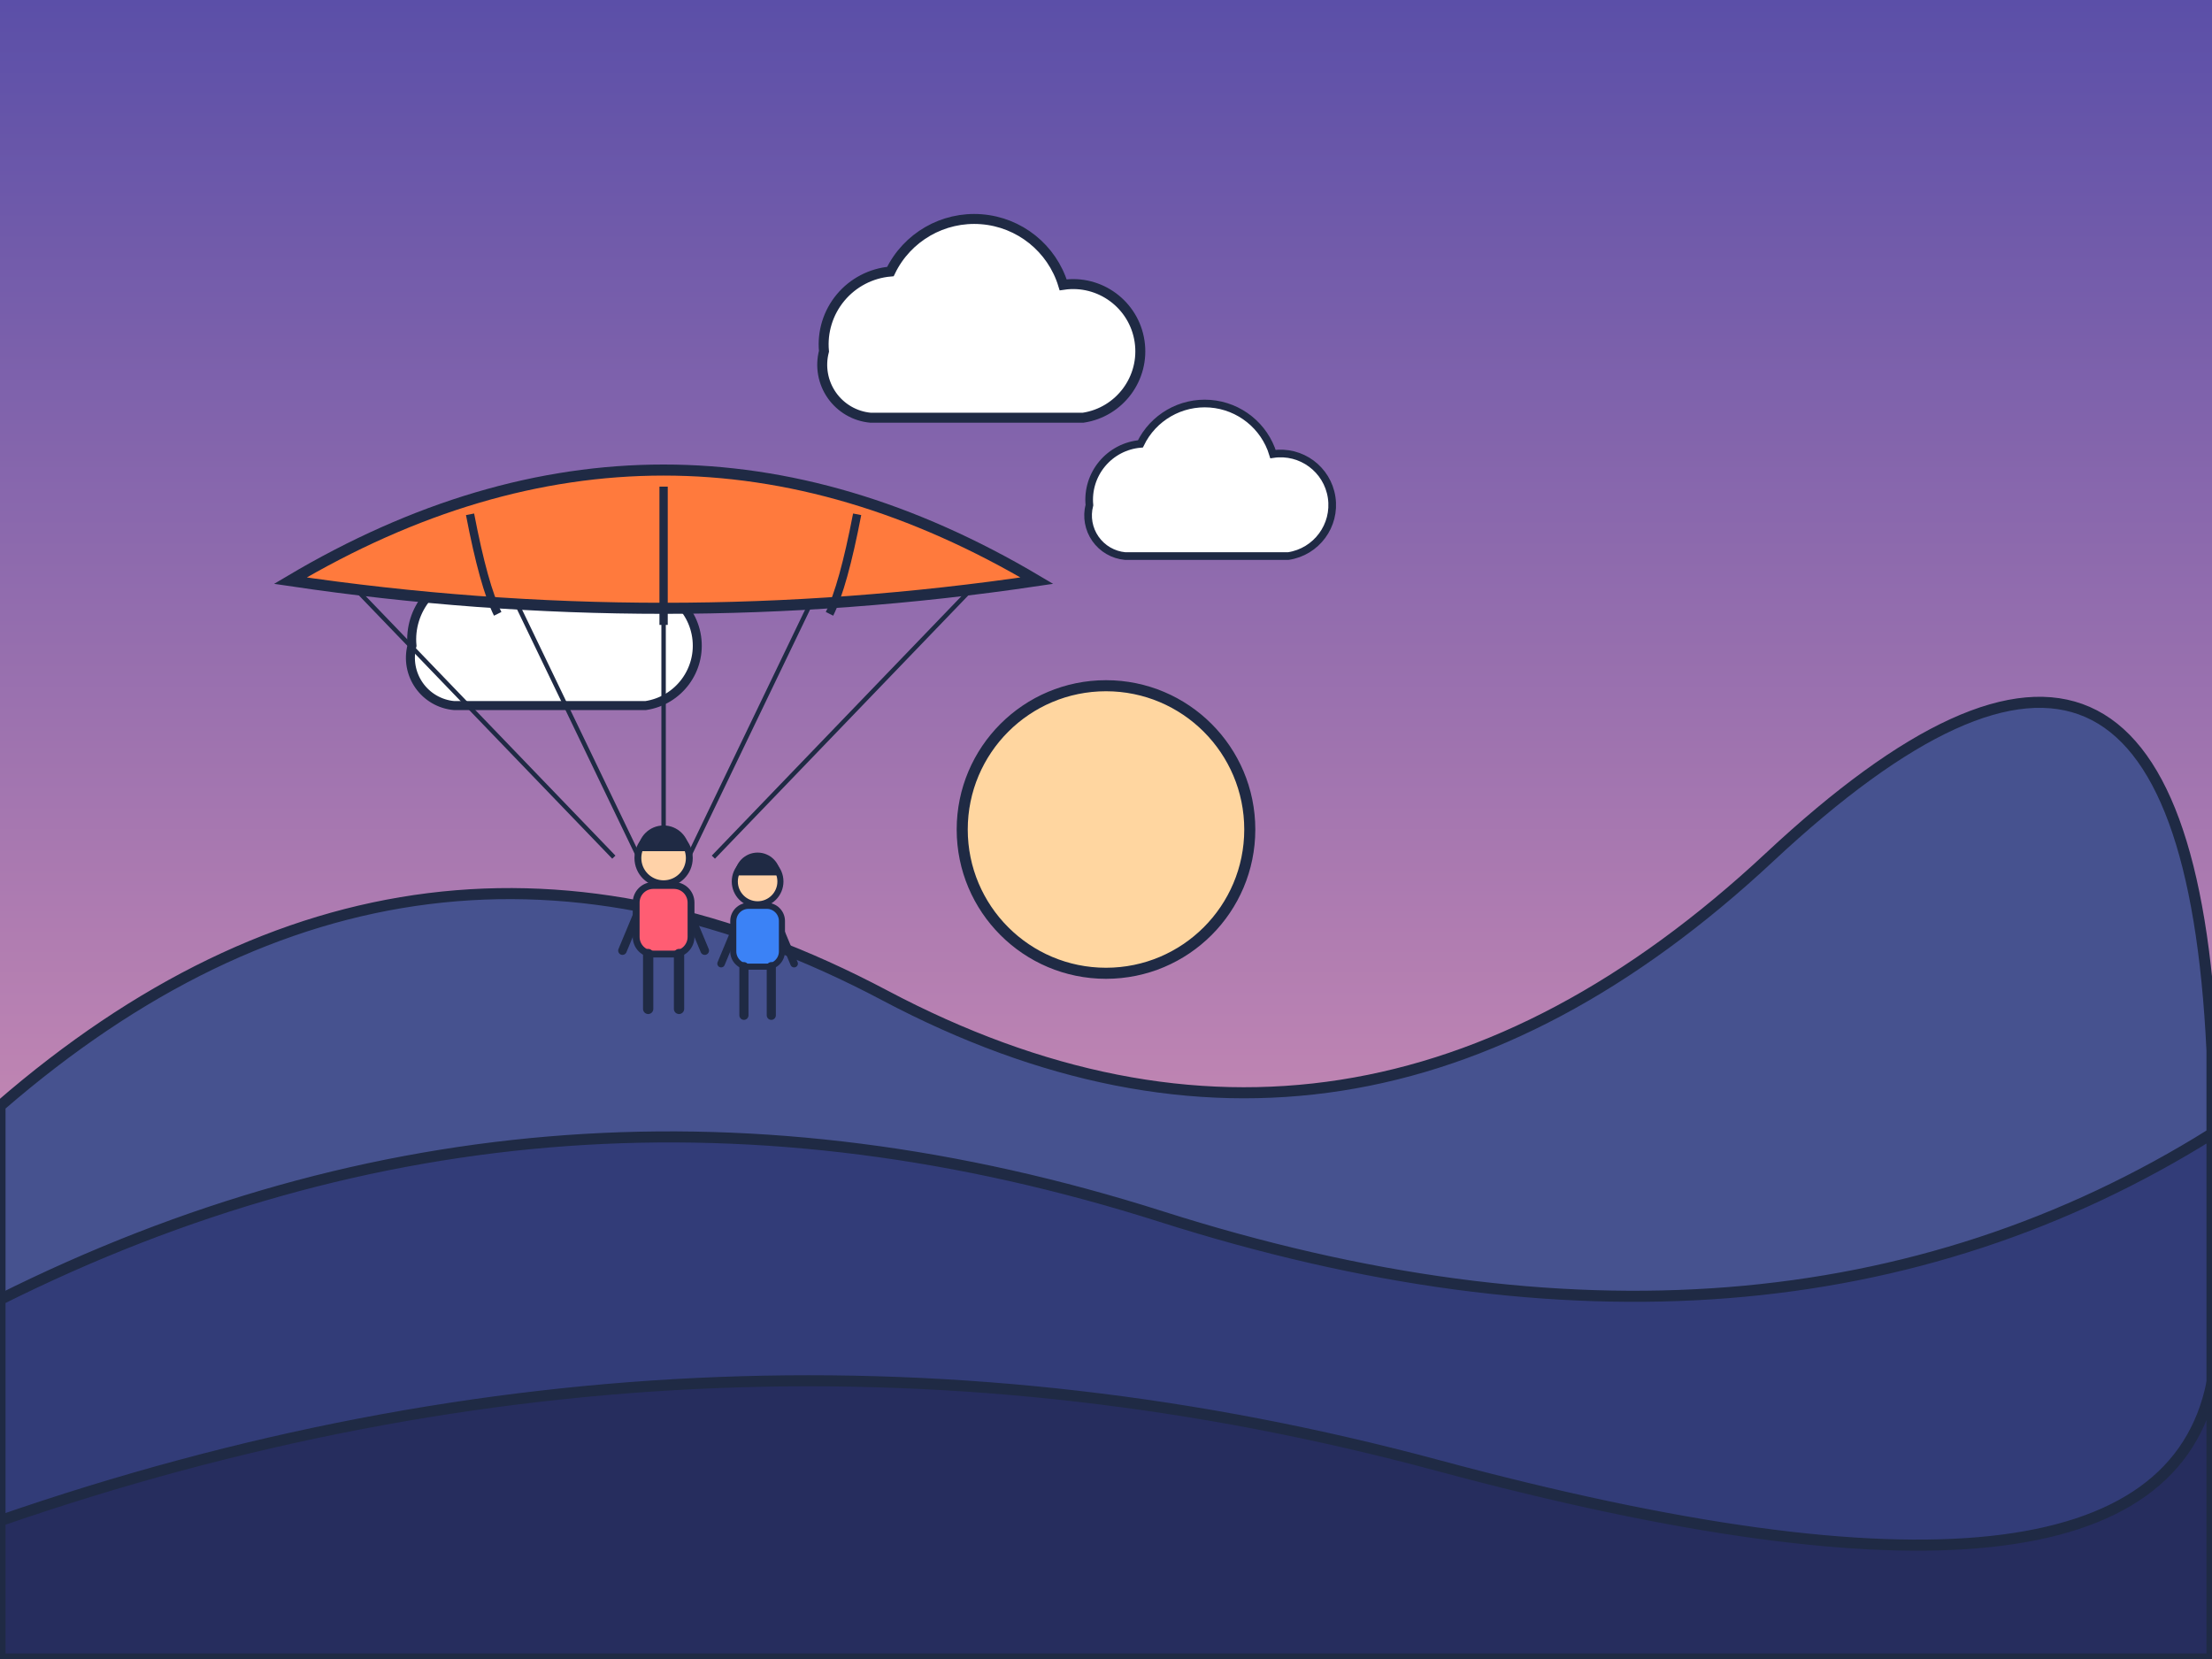
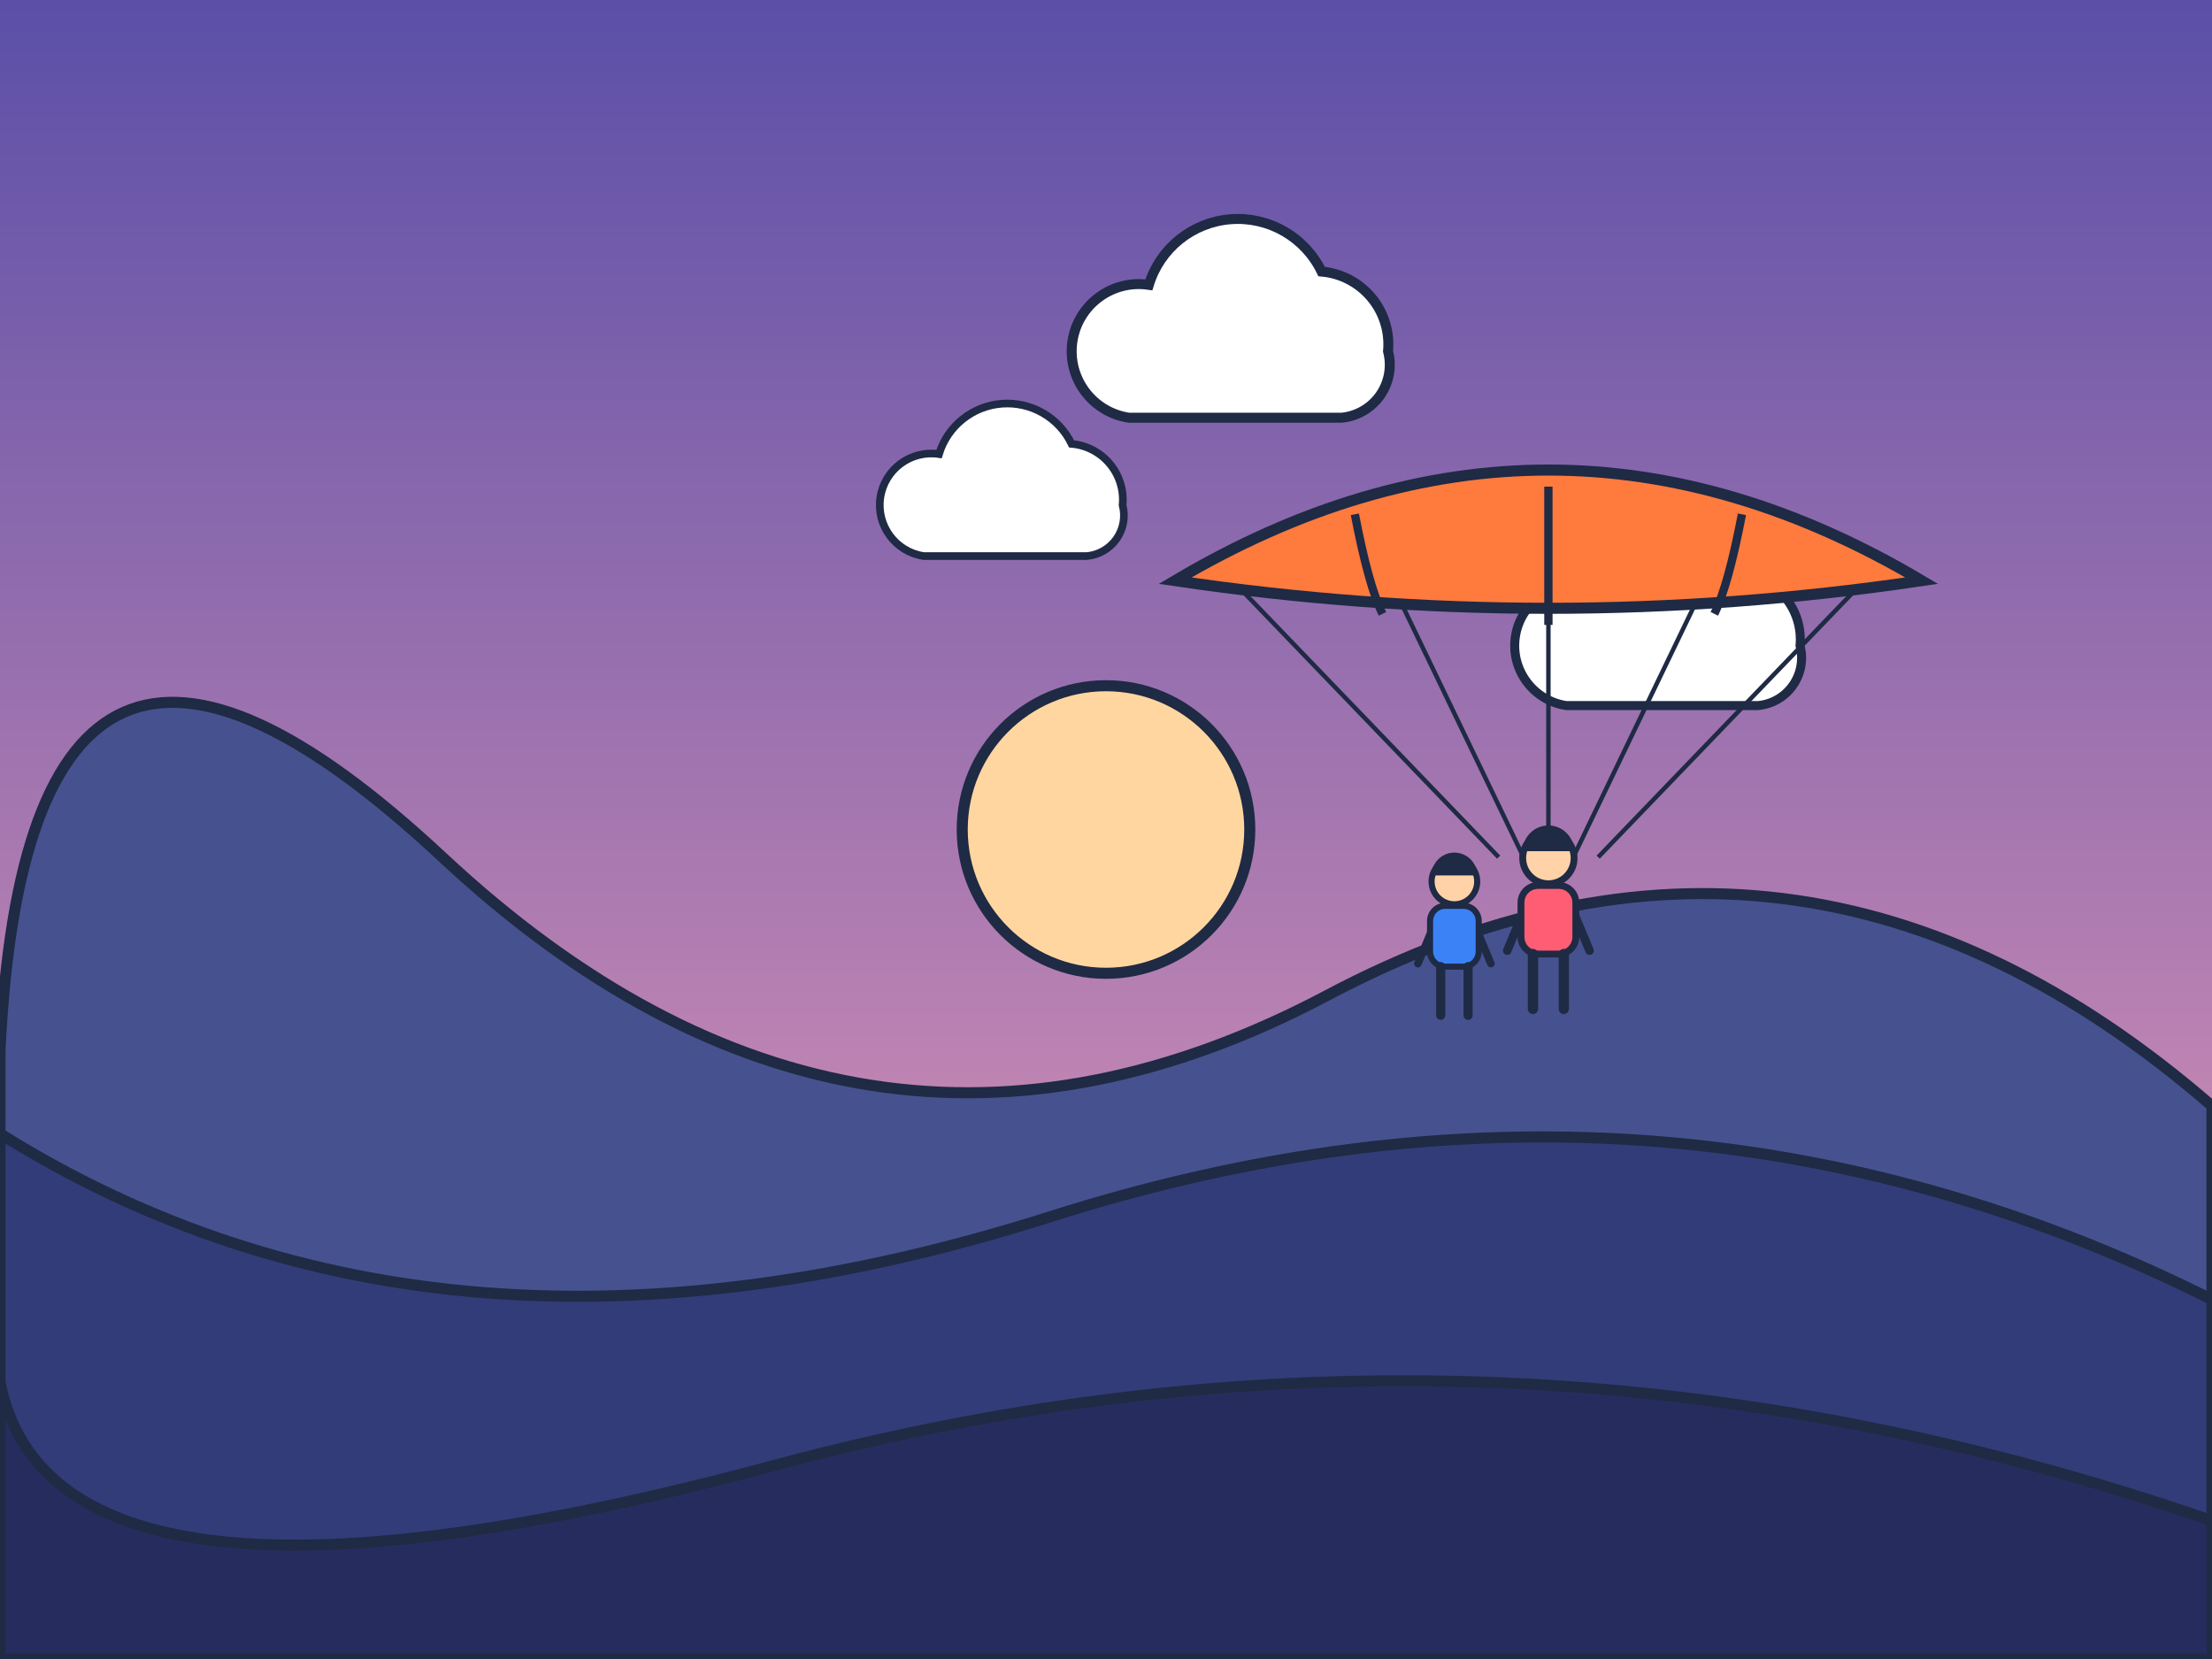
<svg xmlns="http://www.w3.org/2000/svg" viewBox="0 0 800 600" role="img">
-   <defs>
-     <linearGradient id="g" x1="0" y1="0" x2="0" y2="1">
-       <stop offset="0" stop-color="#5b4fa8" />
-       <stop offset="1" stop-color="#f2a0b8" />
-     </linearGradient>
-   </defs>
-   <rect width="800" height="600" fill="url(#g)" />
-   <circle cx="400" cy="300" r="52" fill="#ffd6a0" stroke="#1f2a44" stroke-width="4" />
-   <g transform="translate(298 91) scale(1.201476)" fill="#fff" stroke="#1f2a44" stroke-width="3">
-     <path d="M0 30 a22 22 0 0 1 20-24 a28 28 0 0 1 52 4 a20 20 0 0 1 6 40 H14 a16 16 0 0 1-14-20z" />
-   </g>
-   <g transform="translate(149 201) scale(1.083559)" fill="#fff" stroke="#1f2a44" stroke-width="3">
-     <path d="M0 30 a22 22 0 0 1 20-24 a28 28 0 0 1 52 4 a20 20 0 0 1 6 40 H14 a16 16 0 0 1-14-20z" />
-   </g>
-   <g transform="translate(394 155) scale(0.9221786)" fill="#fff" stroke="#1f2a44" stroke-width="3">
-     <path d="M0 30 a22 22 0 0 1 20-24 a28 28 0 0 1 52 4 a20 20 0 0 1 6 40 H14 a16 16 0 0 1-14-20z" />
-   </g>
-   <path d="M0 400 Q150 270 320 360 T640 310 T800 380 V600 H0z" fill="#46528f" stroke="#1f2a44" stroke-width="4" />
-   <path d="M0 470 Q200 370 420 440 T800 410 V600 H0z" fill="#323c78" stroke="#1f2a44" stroke-width="4" />
-   <path d="M0 550 Q260 460 520 530 T800 500 V600 H0z" fill="#262d5e" stroke="#1f2a44" stroke-width="4" />
-   <path d="M120.0 204.0 L222.0 310.0" stroke="#1f2a44" stroke-width="1.6" />
-   <path d="M180.0 204.0 L231.0 310.0" stroke="#1f2a44" stroke-width="1.6" />
-   <path d="M240.0 204.0 L240.0 310.0" stroke="#1f2a44" stroke-width="1.6" />
-   <path d="M300.0 204.0 L249.0 310.0" stroke="#1f2a44" stroke-width="1.6" />
-   <path d="M360.0 204.0 L258.0 310.0" stroke="#1f2a44" stroke-width="1.6" />
-   <path d="M105.0 210.0 Q240 130.0 375.0 210.0 Q240 230.0 105.0 210.0z" fill="#ff7a3d" stroke="#1f2a44" stroke-width="4" />
-   <path d="M170.0 186.0 Q175.0 212.0 180.0 222.0 M240 176.0 V226.0 M310.0 186.0 Q305.0 212.0 300.0 222.0" stroke="#1f2a44" stroke-width="3" fill="none" />
-   <g transform="translate(240 350.0) scale(0.62)">
-     <path d="M-14 -34 L-24 -10 M14 -34 L24 -10" stroke="#1f2a44" stroke-width="5" fill="none" stroke-linecap="round" />
-     <rect x="-16" y="-48" width="32" height="40" rx="10" fill="#ff5d73" stroke="#1f2a44" stroke-width="4" />
-     <path d="M-9 -8 V24 M9 -8 V24" stroke="#1f2a44" stroke-width="6" stroke-linecap="round" />
-     <circle cx="0" cy="-64" r="15" fill="#ffd2a8" stroke="#1f2a44" stroke-width="4" />
-     <path d="M-15 -68 a15 15 0 0 1 30 0z" fill="#1f2a44" />
-   </g>
-   <g transform="translate(274.0 354.0) scale(0.55)">
-     <path d="M-14 -34 L-24 -10 M14 -34 L24 -10" stroke="#1f2a44" stroke-width="5" fill="none" stroke-linecap="round" />
-     <rect x="-16" y="-48" width="32" height="40" rx="10" fill="#3b82f6" stroke="#1f2a44" stroke-width="4" />
-     <path d="M-9 -8 V24 M9 -8 V24" stroke="#1f2a44" stroke-width="6" stroke-linecap="round" />
-     <circle cx="0" cy="-64" r="15" fill="#ffd2a8" stroke="#1f2a44" stroke-width="4" />
-     <path d="M-15 -68 a15 15 0 0 1 30 0z" fill="#1f2a44" />
+   <g transform="translate(800 0) scale(-1 1)">
+     <defs>
+       <linearGradient id="g" x1="0" y1="0" x2="0" y2="1">
+         <stop offset="0" stop-color="#5b4fa8" />
+         <stop offset="1" stop-color="#f2a0b8" />
+       </linearGradient>
+     </defs>
+     <rect width="800" height="600" fill="url(#g)" />
+     <circle cx="400" cy="300" r="52" fill="#ffd6a0" stroke="#1f2a44" stroke-width="4" />
+     <g transform="translate(298 91) scale(1.201476)" fill="#fff" stroke="#1f2a44" stroke-width="3">
+       <path d="M0 30 a22 22 0 0 1 20-24 a28 28 0 0 1 52 4 a20 20 0 0 1 6 40 H14 a16 16 0 0 1-14-20z" />
+     </g>
+     <g transform="translate(149 201) scale(1.083559)" fill="#fff" stroke="#1f2a44" stroke-width="3">
+       <path d="M0 30 a22 22 0 0 1 20-24 a28 28 0 0 1 52 4 a20 20 0 0 1 6 40 H14 a16 16 0 0 1-14-20z" />
+     </g>
+     <g transform="translate(394 155) scale(0.9221786)" fill="#fff" stroke="#1f2a44" stroke-width="3">
+       <path d="M0 30 a22 22 0 0 1 20-24 a28 28 0 0 1 52 4 a20 20 0 0 1 6 40 H14 a16 16 0 0 1-14-20z" />
+     </g>
+     <path d="M0 400 Q150 270 320 360 T640 310 T800 380 V600 H0z" fill="#46528f" stroke="#1f2a44" stroke-width="4" />
+     <path d="M0 470 Q200 370 420 440 T800 410 V600 H0z" fill="#323c78" stroke="#1f2a44" stroke-width="4" />
+     <path d="M0 550 Q260 460 520 530 T800 500 V600 H0z" fill="#262d5e" stroke="#1f2a44" stroke-width="4" />
+     <path d="M120.0 204.0 L222.0 310.0" stroke="#1f2a44" stroke-width="1.6" />
+     <path d="M180.0 204.0 L231.0 310.0" stroke="#1f2a44" stroke-width="1.6" />
+     <path d="M240.0 204.0 L240.0 310.0" stroke="#1f2a44" stroke-width="1.6" />
+     <path d="M300.0 204.0 L249.0 310.0" stroke="#1f2a44" stroke-width="1.6" />
+     <path d="M360.0 204.0 L258.0 310.0" stroke="#1f2a44" stroke-width="1.6" />
+     <path d="M105.0 210.0 Q240 130.0 375.0 210.0 Q240 230.0 105.0 210.0z" fill="#ff7a3d" stroke="#1f2a44" stroke-width="4" />
+     <path d="M170.0 186.0 Q175.0 212.0 180.0 222.0 M240 176.0 V226.0 M310.0 186.0 Q305.0 212.0 300.0 222.0" stroke="#1f2a44" stroke-width="3" fill="none" />
+     <g transform="translate(240 350.0) scale(0.62)">
+       <path d="M-14 -34 L-24 -10 M14 -34 L24 -10" stroke="#1f2a44" stroke-width="5" fill="none" stroke-linecap="round" />
+       <rect x="-16" y="-48" width="32" height="40" rx="10" fill="#ff5d73" stroke="#1f2a44" stroke-width="4" />
+       <path d="M-9 -8 V24 M9 -8 V24" stroke="#1f2a44" stroke-width="6" stroke-linecap="round" />
+       <circle cx="0" cy="-64" r="15" fill="#ffd2a8" stroke="#1f2a44" stroke-width="4" />
+       <path d="M-15 -68 a15 15 0 0 1 30 0z" fill="#1f2a44" />
+     </g>
+     <g transform="translate(274.0 354.0) scale(0.55)">
+       <path d="M-14 -34 L-24 -10 M14 -34 L24 -10" stroke="#1f2a44" stroke-width="5" fill="none" stroke-linecap="round" />
+       <rect x="-16" y="-48" width="32" height="40" rx="10" fill="#3b82f6" stroke="#1f2a44" stroke-width="4" />
+       <path d="M-9 -8 V24 M9 -8 V24" stroke="#1f2a44" stroke-width="6" stroke-linecap="round" />
+       <circle cx="0" cy="-64" r="15" fill="#ffd2a8" stroke="#1f2a44" stroke-width="4" />
+       <path d="M-15 -68 a15 15 0 0 1 30 0z" fill="#1f2a44" />
+     </g>
  </g>
</svg>
